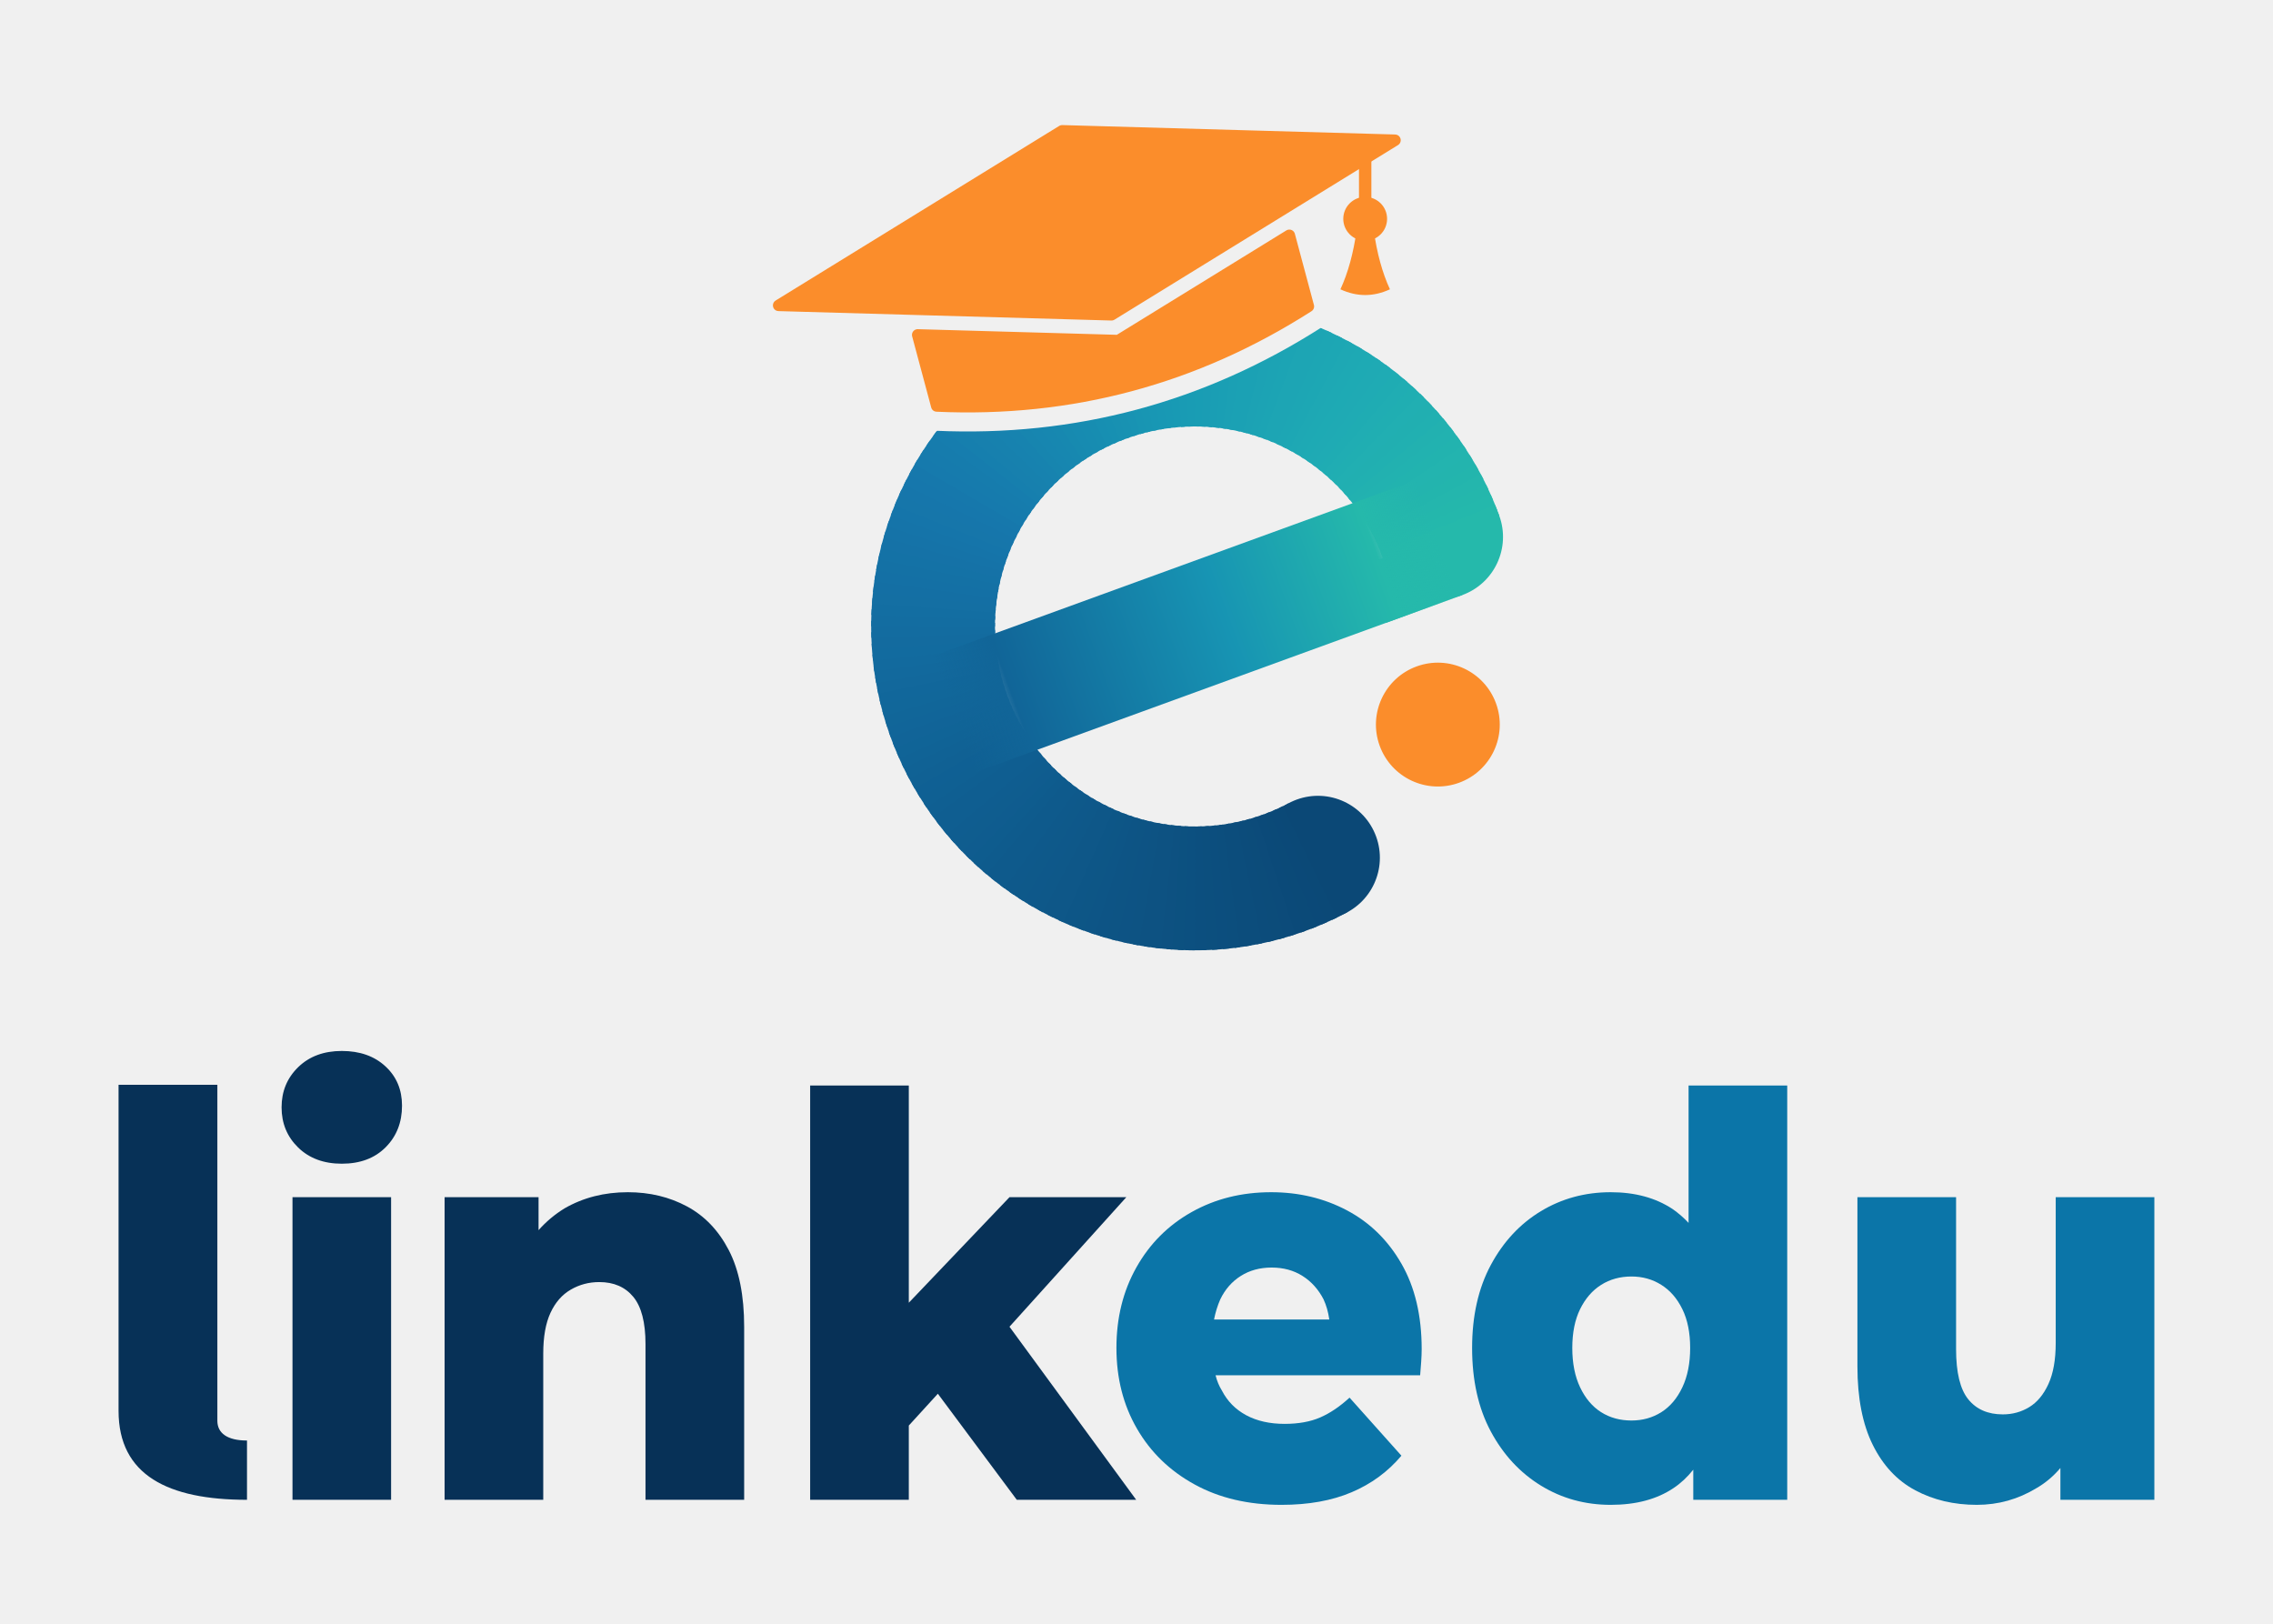
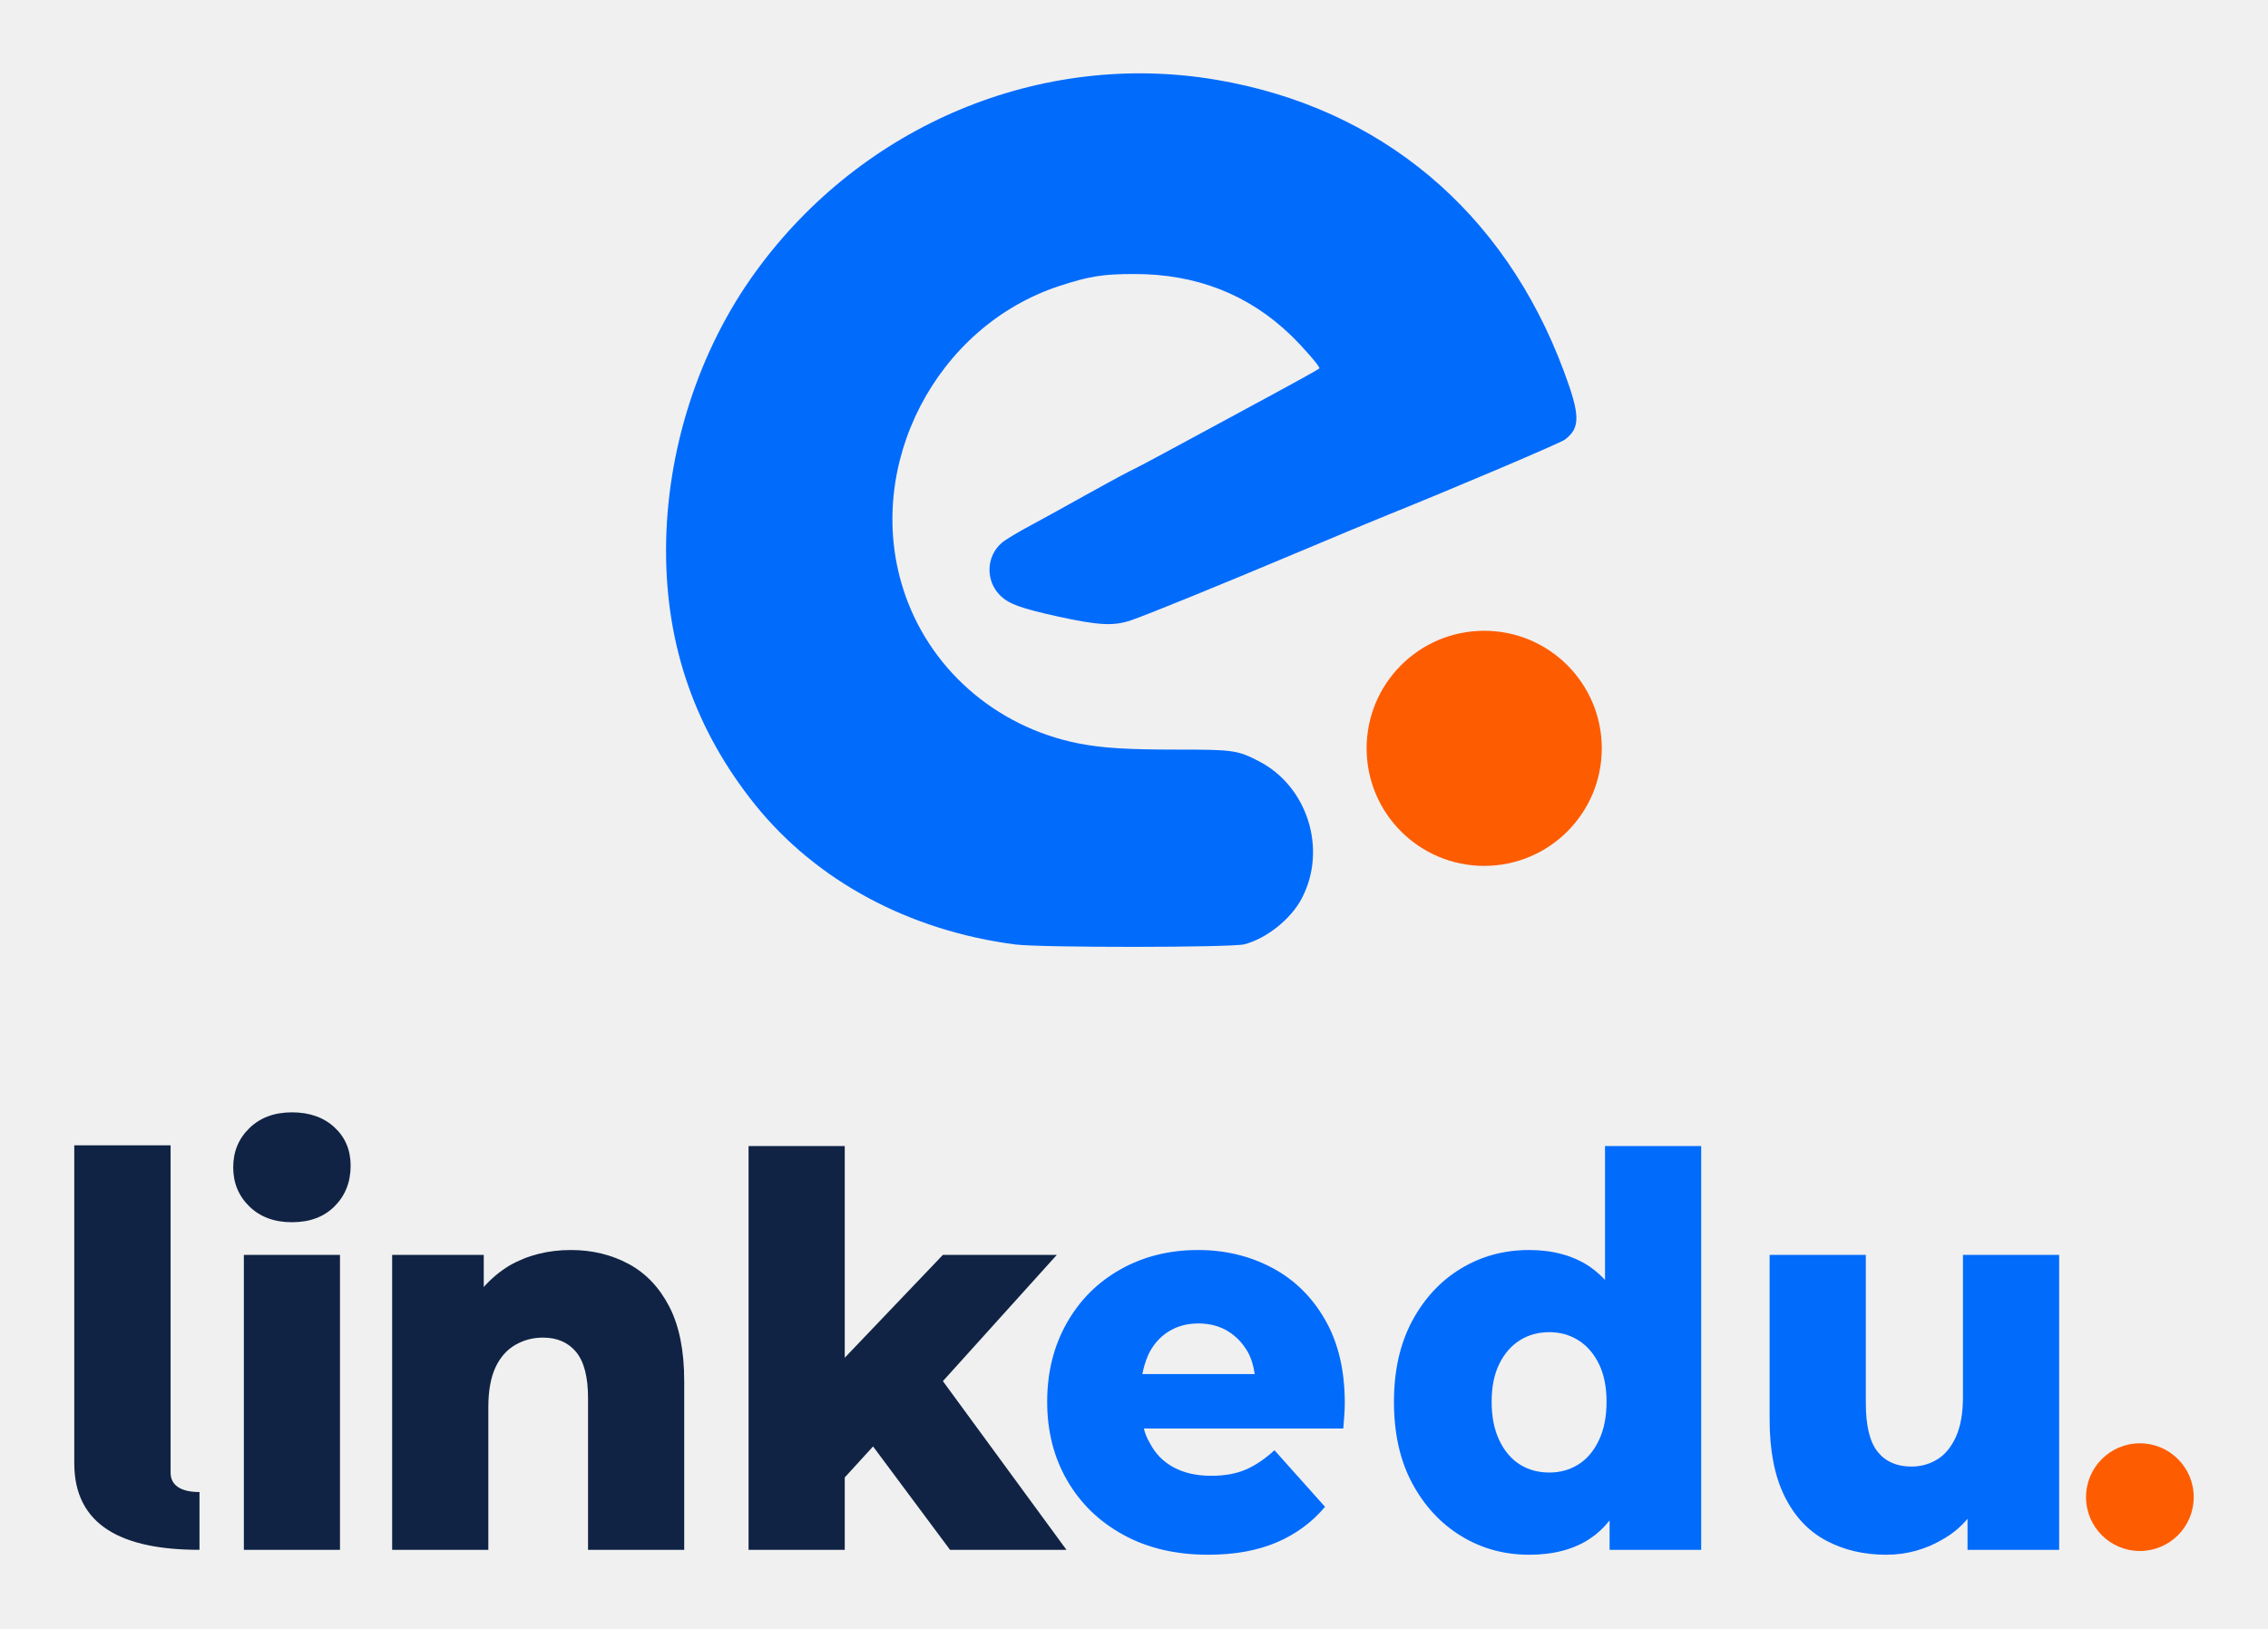
- <svg xmlns="http://www.w3.org/2000/svg" viewBox="4 2.425 460.125 328.7" role="img" aria-labelledby="t">
-   <defs>
-     <linearGradient id="gb" gradientUnits="userSpaceOnUse" x1="-275" y1="0" x2="275" y2="0">
-       <stop offset="0.9%" stop-color="#116598" stop-opacity="0" />
-       <stop offset="12.7%" stop-color="#116598" stop-opacity="1" />
-       <stop offset="55.5%" stop-color="#1794b3" stop-opacity="1" />
-       <stop offset="87.3%" stop-color="#25b9ab" stop-opacity="1" />
-       <stop offset="99.1%" stop-color="#25b9ab" stop-opacity="0" />
-     </linearGradient>
-     <mask id="m" maskUnits="userSpaceOnUse" x="-700" y="-700" width="1400" height="1400">
-       <rect x="-700" y="-700" width="1400" height="1400" fill="#fff" />
-       <g transform="rotate(-15) translate(0 -75) scale(0.8)">
-         <rect x="-242" y="-700" width="484" height="500" fill="#000" />
-         <path fill="#000" stroke="#000" stroke-width="52" stroke-linejoin="round" d="M -202 -277.3 L 0 -217 L 202 -277.3 L 202 -200 Q 0 -136 -202 -200 Z" />
-       </g>
-     </mask>
-   </defs>
-   <g transform="translate(116.965 -9.103) scale(0.241)">
-     <g transform="translate(535 574)">
-       <g mask="url(#m)">
-         <g transform="scale(.8) rotate(-20)">
-           <g fill="none" stroke-width="130">
-             <rect x="190" y="0" width="85" height="65" fill="#25b9ab" stroke="none" />
-             <circle cx="275" cy="0" r="65" fill="#25b9ab" stroke="none" />
-             <circle cx="38.3" cy="272.3" r="65" fill="#0b4876" stroke="none" />
-             <path stroke="#0b4876" d="M 38.3 272.3 A 275 275 0 0 1 24 274" />
-             <path stroke="#0b4977" d="M 28.7 273.5 A 275 275 0 0 1 14.4 274.6" />
-             <path stroke="#0b4978" d="M 19.2 274.3 A 275 275 0 0 1 4.8 275" />
-             <path stroke="#0b4a78" d="M 9.6 274.8 A 275 275 0 0 1 -4.8 275" />
-             <path stroke="#0b4a79" d="M 0 275 A 275 275 0 0 1 -14.4 274.6" />
-             <path stroke="#0c4b7a" d="M -9.6 274.8 A 275 275 0 0 1 -24 274" />
-             <path stroke="#0c4c7a" d="M -19.2 274.3 A 275 275 0 0 1 -33.5 273" />
-             <path stroke="#0c4c7b" d="M -28.7 273.5 A 275 275 0 0 1 -43 271.6" />
-             <path stroke="#0c4d7c" d="M -38.3 272.3 A 275 275 0 0 1 -52.5 269.9" />
-             <path stroke="#0c4d7c" d="M -47.8 270.8 A 275 275 0 0 1 -61.9 268" />
-             <path stroke="#0c4e7d" d="M -57.2 269 A 275 275 0 0 1 -71.2 265.6" />
-             <path stroke="#0c4e7e" d="M -66.5 266.8 A 275 275 0 0 1 -80.4 263" />
-             <path stroke="#0c4f7e" d="M -75.8 264.3 A 275 275 0 0 1 -89.5 260" />
-             <path stroke="#0c4f7f" d="M -85 261.5 A 275 275 0 0 1 -98.6 256.7" />
-             <path stroke="#0c5080" d="M -94.1 258.4 A 275 275 0 0 1 -107.5 253.1" />
-             <path stroke="#0c5180" d="M -103 255 A 275 275 0 0 1 -116.2 249.2" />
-             <path stroke="#0d5181" d="M -111.9 251.2 A 275 275 0 0 1 -124.8 245" />
-             <path stroke="#0d5282" d="M -120.6 247.2 A 275 275 0 0 1 -133.3 240.5" />
-             <path stroke="#0d5282" d="M -129.1 242.8 A 275 275 0 0 1 -141.6 235.7" />
-             <path stroke="#0d5383" d="M -137.5 238.2 A 275 275 0 0 1 -149.8 230.6" />
-             <path stroke="#0d5384" d="M -145.7 233.2 A 275 275 0 0 1 -157.7 225.3" />
-             <path stroke="#0d5484" d="M -153.8 228 A 275 275 0 0 1 -165.5 219.6" />
-             <path stroke="#0d5485" d="M -161.6 222.5 A 275 275 0 0 1 -173.1 213.7" />
-             <path stroke="#0d5586" d="M -169.3 216.7 A 275 275 0 0 1 -180.4 207.5" />
-             <path stroke="#0d5686" d="M -176.8 210.7 A 275 275 0 0 1 -187.5 201.1" />
-             <path stroke="#0d5687" d="M -184 204.4 A 275 275 0 0 1 -194.5 194.5" />
-             <path stroke="#0e5788" d="M -191 197.8 A 275 275 0 0 1 -201.1 187.5" />
-             <path stroke="#0e5788" d="M -197.8 191 A 275 275 0 0 1 -207.5 180.4" />
-             <path stroke="#0e5889" d="M -204.4 184 A 275 275 0 0 1 -213.7 173.1" />
-             <path stroke="#0e588a" d="M -210.7 176.8 A 275 275 0 0 1 -219.6 165.5" />
-             <path stroke="#0e598a" d="M -216.7 169.3 A 275 275 0 0 1 -225.3 157.7" />
-             <path stroke="#0e598b" d="M -222.5 161.6 A 275 275 0 0 1 -230.6 149.8" />
-             <path stroke="#0e5a8c" d="M -228 153.8 A 275 275 0 0 1 -235.7 141.6" />
-             <path stroke="#0e5a8c" d="M -233.2 145.7 A 275 275 0 0 1 -240.5 133.3" />
-             <path stroke="#0e5b8d" d="M -238.2 137.5 A 275 275 0 0 1 -245 124.8" />
-             <path stroke="#0e5c8e" d="M -242.8 129.1 A 275 275 0 0 1 -249.2 116.2" />
-             <path stroke="#0f5c8f" d="M -247.2 120.6 A 275 275 0 0 1 -253.1 107.5" />
-             <path stroke="#0f5d8f" d="M -251.2 111.9 A 275 275 0 0 1 -256.7 98.6" />
-             <path stroke="#0f5d90" d="M -255 103 A 275 275 0 0 1 -260 89.5" />
-             <path stroke="#0f5e91" d="M -258.4 94.1 A 275 275 0 0 1 -263 80.4" />
-             <path stroke="#0f5e91" d="M -261.5 85 A 275 275 0 0 1 -265.6 71.2" />
-             <path stroke="#0f5f92" d="M -264.3 75.8 A 275 275 0 0 1 -268 61.9" />
-             <path stroke="#0f6093" d="M -266.8 66.5 A 275 275 0 0 1 -269.9 52.5" />
-             <path stroke="#0f6094" d="M -269 57.2 A 275 275 0 0 1 -271.6 43" />
-             <path stroke="#106194" d="M -270.8 47.8 A 275 275 0 0 1 -273 33.5" />
-             <path stroke="#106295" d="M -272.3 38.3 A 275 275 0 0 1 -274 24" />
-             <path stroke="#106396" d="M -273.5 28.7 A 275 275 0 0 1 -274.6 14.4" />
-             <path stroke="#106497" d="M -274.3 19.2 A 275 275 0 0 1 -275 4.8" />
-             <path stroke="#116498" d="M -274.8 9.6 A 275 275 0 0 1 -275 -4.8" />
-             <path stroke="#116599" d="M -275 0 A 275 275 0 0 1 -274.6 -14.4" />
-             <path stroke="#116699" d="M -274.8 -9.6 A 275 275 0 0 1 -274 -24" />
-             <path stroke="#11679a" d="M -274.3 -19.2 A 275 275 0 0 1 -273 -33.5" />
-             <path stroke="#11679b" d="M -273.5 -28.7 A 275 275 0 0 1 -271.6 -43" />
-             <path stroke="#12689c" d="M -272.3 -38.3 A 275 275 0 0 1 -269.9 -52.5" />
-             <path stroke="#12699d" d="M -270.8 -47.8 A 275 275 0 0 1 -268 -61.9" />
-             <path stroke="#126a9e" d="M -269 -57.2 A 275 275 0 0 1 -265.6 -71.2" />
-             <path stroke="#126b9f" d="M -266.8 -66.5 A 275 275 0 0 1 -263 -80.4" />
-             <path stroke="#136b9f" d="M -264.3 -75.8 A 275 275 0 0 1 -260 -89.5" />
-             <path stroke="#136ca0" d="M -261.5 -85 A 275 275 0 0 1 -256.7 -98.6" />
-             <path stroke="#136da1" d="M -258.4 -94.1 A 275 275 0 0 1 -253.1 -107.5" />
-             <path stroke="#136ea2" d="M -255 -103 A 275 275 0 0 1 -249.2 -116.2" />
-             <path stroke="#146fa3" d="M -251.2 -111.9 A 275 275 0 0 1 -245 -124.8" />
-             <path stroke="#146fa4" d="M -247.2 -120.6 A 275 275 0 0 1 -240.5 -133.3" />
-             <path stroke="#1470a5" d="M -242.8 -129.1 A 275 275 0 0 1 -235.7 -141.6" />
-             <path stroke="#1471a5" d="M -238.2 -137.5 A 275 275 0 0 1 -230.6 -149.8" />
-             <path stroke="#1472a6" d="M -233.2 -145.7 A 275 275 0 0 1 -225.3 -157.7" />
-             <path stroke="#1572a7" d="M -228 -153.8 A 275 275 0 0 1 -219.6 -165.5" />
-             <path stroke="#1573a8" d="M -222.5 -161.6 A 275 275 0 0 1 -213.7 -173.1" />
-             <path stroke="#1574a9" d="M -216.7 -169.3 A 275 275 0 0 1 -207.5 -180.4" />
-             <path stroke="#1575aa" d="M -210.7 -176.8 A 275 275 0 0 1 -201.1 -187.5" />
-             <path stroke="#1676aa" d="M -204.4 -184 A 275 275 0 0 1 -194.5 -194.5" />
-             <path stroke="#1676ab" d="M -197.8 -191 A 275 275 0 0 1 -187.5 -201.1" />
-             <path stroke="#1677ac" d="M -191 -197.8 A 275 275 0 0 1 -180.4 -207.5" />
-             <path stroke="#1678ac" d="M -184 -204.4 A 275 275 0 0 1 -173.1 -213.7" />
-             <path stroke="#167aad" d="M -176.8 -210.7 A 275 275 0 0 1 -165.5 -219.6" />
-             <path stroke="#167bad" d="M -169.3 -216.7 A 275 275 0 0 1 -157.7 -225.3" />
-             <path stroke="#167cad" d="M -161.6 -222.5 A 275 275 0 0 1 -149.8 -230.6" />
-             <path stroke="#167dae" d="M -153.8 -228 A 275 275 0 0 1 -141.6 -235.7" />
-             <path stroke="#167fae" d="M -145.7 -233.2 A 275 275 0 0 1 -133.3 -240.5" />
-             <path stroke="#1780ae" d="M -137.5 -238.2 A 275 275 0 0 1 -124.8 -245" />
-             <path stroke="#1781ae" d="M -129.1 -242.8 A 275 275 0 0 1 -116.2 -249.2" />
-             <path stroke="#1782af" d="M -120.6 -247.2 A 275 275 0 0 1 -107.5 -253.1" />
-             <path stroke="#1783af" d="M -111.9 -251.2 A 275 275 0 0 1 -98.6 -256.7" />
-             <path stroke="#1785af" d="M -103 -255 A 275 275 0 0 1 -89.5 -260" />
-             <path stroke="#1786b0" d="M -94.1 -258.4 A 275 275 0 0 1 -80.4 -263" />
-             <path stroke="#1787b0" d="M -85 -261.5 A 275 275 0 0 1 -71.2 -265.6" />
-             <path stroke="#1788b0" d="M -75.8 -264.3 A 275 275 0 0 1 -61.9 -268" />
-             <path stroke="#178ab0" d="M -66.5 -266.8 A 275 275 0 0 1 -52.5 -269.9" />
-             <path stroke="#178bb1" d="M -57.2 -269 A 275 275 0 0 1 -43 -271.6" />
-             <path stroke="#178cb1" d="M -47.8 -270.8 A 275 275 0 0 1 -33.5 -273" />
-             <path stroke="#178db1" d="M -38.3 -272.3 A 275 275 0 0 1 -24 -274" />
-             <path stroke="#178fb2" d="M -28.7 -273.5 A 275 275 0 0 1 -14.4 -274.6" />
-             <path stroke="#1790b2" d="M -19.2 -274.3 A 275 275 0 0 1 -4.8 -275" />
-             <path stroke="#1891b2" d="M -9.6 -274.8 A 275 275 0 0 1 4.8 -275" />
-             <path stroke="#1892b2" d="M 0 -275 A 275 275 0 0 1 14.4 -274.6" />
-             <path stroke="#1893b3" d="M 9.6 -274.8 A 275 275 0 0 1 24 -274" />
-             <path stroke="#1895b3" d="M 19.2 -274.3 A 275 275 0 0 1 33.5 -273" />
-             <path stroke="#1896b3" d="M 28.7 -273.5 A 275 275 0 0 1 43 -271.6" />
-             <path stroke="#1897b4" d="M 38.3 -272.3 A 275 275 0 0 1 52.5 -269.9" />
-             <path stroke="#1898b4" d="M 47.8 -270.8 A 275 275 0 0 1 61.9 -268" />
-             <path stroke="#1899b4" d="M 57.2 -269 A 275 275 0 0 1 71.2 -265.6" />
-             <path stroke="#189ab4" d="M 66.5 -266.8 A 275 275 0 0 1 80.4 -263" />
-             <path stroke="#199bb4" d="M 75.8 -264.3 A 275 275 0 0 1 89.5 -260" />
-             <path stroke="#199cb4" d="M 85 -261.5 A 275 275 0 0 1 98.6 -256.7" />
-             <path stroke="#199db4" d="M 94.1 -258.4 A 275 275 0 0 1 107.5 -253.1" />
-             <path stroke="#1a9db4" d="M 103 -255 A 275 275 0 0 1 116.2 -249.2" />
-             <path stroke="#1a9eb4" d="M 111.9 -251.2 A 275 275 0 0 1 124.8 -245" />
-             <path stroke="#1a9fb4" d="M 120.6 -247.2 A 275 275 0 0 1 133.3 -240.5" />
-             <path stroke="#1ba0b4" d="M 129.1 -242.8 A 275 275 0 0 1 141.6 -235.7" />
-             <path stroke="#1ba1b4" d="M 137.5 -238.2 A 275 275 0 0 1 149.8 -230.6" />
-             <path stroke="#1ba1b4" d="M 145.7 -233.2 A 275 275 0 0 1 157.7 -225.3" />
-             <path stroke="#1ca2b4" d="M 153.8 -228 A 275 275 0 0 1 165.5 -219.6" />
-             <path stroke="#1ca3b4" d="M 161.6 -222.5 A 275 275 0 0 1 173.1 -213.7" />
-             <path stroke="#1ca4b4" d="M 169.3 -216.7 A 275 275 0 0 1 180.4 -207.5" />
-             <path stroke="#1da5b4" d="M 176.8 -210.7 A 275 275 0 0 1 187.5 -201.1" />
-             <path stroke="#1da5b4" d="M 184 -204.4 A 275 275 0 0 1 194.5 -194.5" />
-             <path stroke="#1da6b4" d="M 191 -197.8 A 275 275 0 0 1 201.1 -187.5" />
-             <path stroke="#1da7b4" d="M 197.8 -191 A 275 275 0 0 1 207.5 -180.4" />
-             <path stroke="#1ea8b4" d="M 204.4 -184 A 275 275 0 0 1 213.7 -173.1" />
-             <path stroke="#1ea9b4" d="M 210.7 -176.8 A 275 275 0 0 1 219.6 -165.5" />
-             <path stroke="#1eaab4" d="M 216.7 -169.3 A 275 275 0 0 1 225.3 -157.7" />
-             <path stroke="#1faab4" d="M 222.5 -161.6 A 275 275 0 0 1 230.6 -149.8" />
-             <path stroke="#1fabb4" d="M 228 -153.8 A 275 275 0 0 1 235.7 -141.6" />
-             <path stroke="#1facb3" d="M 233.2 -145.7 A 275 275 0 0 1 240.5 -133.3" />
-             <path stroke="#20adb3" d="M 238.2 -137.5 A 275 275 0 0 1 245 -124.8" />
-             <path stroke="#20aeb2" d="M 242.8 -129.1 A 275 275 0 0 1 249.2 -116.2" />
-             <path stroke="#21afb2" d="M 247.2 -120.6 A 275 275 0 0 1 253.1 -107.5" />
-             <path stroke="#21afb1" d="M 251.2 -111.9 A 275 275 0 0 1 256.7 -98.6" />
-             <path stroke="#21b0b1" d="M 255 -103 A 275 275 0 0 1 260 -89.5" />
-             <path stroke="#22b1b0" d="M 258.4 -94.1 A 275 275 0 0 1 263 -80.4" />
-             <path stroke="#22b2b0" d="M 261.5 -85 A 275 275 0 0 1 265.6 -71.2" />
-             <path stroke="#22b3af" d="M 264.3 -75.8 A 275 275 0 0 1 268 -61.9" />
-             <path stroke="#23b4af" d="M 266.8 -66.5 A 275 275 0 0 1 269.9 -52.5" />
-             <path stroke="#23b4ae" d="M 269 -57.2 A 275 275 0 0 1 271.6 -43" />
-             <path stroke="#23b5ad" d="M 270.8 -47.8 A 275 275 0 0 1 273 -33.5" />
-             <path stroke="#24b6ad" d="M 272.3 -38.3 A 275 275 0 0 1 274 -24" />
-             <path stroke="#24b7ac" d="M 273.5 -28.7 A 275 275 0 0 1 274.6 -14.4" />
-             <path stroke="#24b8ac" d="M 274.3 -19.2 A 275 275 0 0 1 275 -4.8" />
-             <path stroke="#25b9ab" d="M 274.8 -9.6 A 275 275 0 0 1 275 0" />
-             <path stroke="url(#gb)" d="M -275 0 L 275 0" />
-           </g>
-           <circle cx="204.4" cy="184" r="65" fill="#fb8d2b" />
-         </g>
-       </g>
-       <g transform="rotate(-15) translate(0 -75) scale(0.8)">
-         <path fill="#fb8d2b" stroke="#fb8d2b" stroke-width="12" stroke-linejoin="round" d="M -335 -345 L 0 -445 L 335 -345 L 0 -245 Z" />
-         <path fill="#fb8d2b" stroke="#fb8d2b" stroke-width="12" stroke-linejoin="round" d="M -202 -277.3 L 0 -217 L 202 -277.3 L 202 -200 Q 0 -136 -202 -200 Z" />
-         <g transform="rotate(15 301.5 -341)">
-           <path fill="none" stroke="#fb8d2b" stroke-width="13" stroke-linecap="round" d="M 301.5 -341 V -271" />
-           <circle cx="301.5" cy="-271" r="23" fill="#fb8d2b" />
-           <path fill="#fb8d2b" d="M 292.5 -259 L 310.5 -259 Q 315.5 -223 327.5 -197 Q 301.5 -185 275.5 -197 Q 287.5 -223 292.5 -259 Z" />
-         </g>
-       </g>
+ <svg xmlns="http://www.w3.org/2000/svg" viewBox="0 0 1221.5 877.5" role="img" aria-labelledby="t">
+   <g transform="translate(-957.00 -592.00)">
+     <g transform="translate(1315.72 632.00) scale(0.85) translate(-262 -632)">
+       <path fill="#016bfc" fill-rule="evenodd" d="M483.3,1183.5C416.1,1174.8 357.3,1143.2 318.5,1095.0C280.7,1047.9 262.0,994.6 262.0,934.0C262.0,870.9 282.5,807.0 318.9,757.0C386.5,663.9 499.7,616.7 610.6,635.5C714.7,653.1 793.1,718.8 830.8,820.0C841.3,848.1 841.4,856.0 831.6,863.5C828.7,865.7 762.2,894.0 717.5,912.0C710.9,914.6 686.6,924.8 663.5,934.5C612.7,955.9 566.0,974.9 556.5,978.1C545.5,981.8 536.1,981.3 510.0,975.6C487.1,970.5 479.5,967.8 474.1,962.7C464.3,953.4 464.6,937.6 474.8,928.9C477.0,927.0 485.5,921.9 493.6,917.6C501.8,913.2 517.0,904.8 527.5,898.9C538.0,893.1 550.5,886.2 555.5,883.7C560.5,881.3 572.1,875.1 581.5,870.0C590.9,864.9 609.8,854.7 623.5,847.3C665.5,824.6 676.0,818.8 676.0,818.3C676.0,816.8 666.0,805.3 657.9,797.4C631.0,771.5 597.9,758.5 558.5,758.6C538.9,758.6 530.1,760.0 511.5,766.1C433.1,791.6 387.4,879.8 412.2,958.0C428.0,1008.0 470.3,1045.4 522.9,1056.0C538.2,1059.0 553.3,1060.0 586.4,1060.0C621.3,1060.0 624.1,1060.4 637.5,1067.3C668.5,1083.2 681.1,1123.3 664.8,1154.3C658.0,1167.4 642.4,1179.8 628.4,1183.4C620.1,1185.5 499.7,1185.6 483.3,1183.5Z" />
+       <circle cx="780.4" cy="1059.2" r="74.5" fill="#fe5c01" />
    </g>
+     <g transform="translate(924.369 633.108) scale(2.594)">
+       <path fill="#102344" d="M28,222 H48 V290 C48,292.5 50,294 54,294 V306 C38,306 28,301 28,288 Z" />
+       <path fill="#102344" d="M83.17,306L63.21,306L63.21,244.75L83.17,244.75L83.17,306M73.19,237.97L73.19,237.97Q67.73,237.97 64.36,234.7Q61,231.42 61,226.56L61,226.56Q61,221.7 64.36,218.43Q67.73,215.15 73.19,215.15L73.19,215.15Q78.66,215.15 82.02,218.26Q85.38,221.36 85.38,226.22L85.38,226.22Q85.38,231.31 82.07,234.64Q78.76,237.97 73.19,237.97" />
+       <path fill="#102344" d="M113.97,306L94,306L94,244.75L113.02,244.75L113.02,251.42Q115.33,248.82 118.28,247.01L118.28,247.01Q123.95,243.74 131.1,243.74L131.1,243.74Q137.72,243.74 143.08,246.62Q148.44,249.5 151.54,255.49Q154.64,261.48 154.64,270.97L154.64,270.97L154.64,306L134.67,306L134.67,274.47Q134.67,267.92 132.2,264.92Q129.73,261.93 125.32,261.93L125.32,261.93Q122.16,261.93 119.54,263.46Q116.91,264.98 115.44,268.14Q113.97,271.31 113.97,276.39L113.97,276.39L113.97,306" />
+       <path fill="#102344" d="M187.97,306L168,306L168,222.15L187.97,222.15L187.97,266.11L208.35,244.75L232,244.75L208.35,270.97L234,306L209.83,306L193.85,284.53L187.97,290.97L187.97,306" />
+       <path fill="#016bfc" d="M263.42,307.02L263.42,307.02Q253.33,307.02 245.82,302.89Q238.3,298.77 234.15,291.59Q230,284.42 230,275.26Q230,266.11 234.05,258.94Q238.09,251.76 245.24,247.75Q252.38,243.74 261.32,243.74L261.32,243.74Q269.72,243.74 276.66,247.41Q283.6,251.08 287.69,258.2Q291.79,265.32 291.79,275.49L291.79,275.49Q291.79,276.62 291.69,278.09Q291.58,279.56 291.48,280.8L291.48,280.8L250.07,280.8Q250.49,282.5 251.33,283.85L251.33,283.85Q253.01,287.13 256.27,288.88Q259.53,290.63 264.05,290.63L264.05,290.63Q268.25,290.63 271.25,289.33Q274.24,288.03 277.19,285.32L277.19,285.32L287.69,297.07Q283.6,301.93 277.61,304.47Q271.62,307.02 263.42,307.02M249.76,269.5L249.76,269.5L273.09,269.5Q272.77,267.24 271.93,265.43L271.93,265.43Q270.35,262.38 267.67,260.69Q264.99,258.99 261.42,258.99Q257.85,258.99 255.17,260.69Q252.49,262.38 251.02,265.43L251.02,265.43Q250.18,267.35 249.76,269.5" />
+       <path fill="#016bfc" d="M330.06,307.02L330.06,307.02Q322.28,307.02 315.92,303.12Q309.57,299.22 305.78,292.16Q302,285.1 302,275.26L302,275.26Q302,265.55 305.78,258.48Q309.57,251.42 315.92,247.58Q322.28,243.74 330.06,243.74L330.06,243.74Q337.42,243.74 342.56,247.13L342.56,247.13Q344.35,248.37 345.82,249.95L345.82,249.95L345.82,222.15L365.79,222.15L365.79,306L346.77,306L346.77,299.9Q344.98,302.16 342.77,303.63L342.77,303.63Q337.73,307.02 330.06,307.02M334.26,289.95L334.26,289.95Q337.63,289.95 340.31,288.26Q342.99,286.56 344.56,283.23Q346.14,279.9 346.14,275.26Q346.14,270.63 344.56,267.41Q342.99,264.19 340.31,262.5Q337.63,260.8 334.26,260.8L334.26,260.8Q330.79,260.8 328.11,262.5Q325.44,264.19 323.86,267.41Q322.28,270.63 322.28,275.26Q322.28,279.9 323.86,283.23Q325.44,286.56 328.11,288.26Q330.79,289.95 334.26,289.95" />
+       <path fill="#016bfc" d="M404.17,307.02L404.17,307.02Q397.23,307.02 391.72,304.08Q386.2,301.14 383.1,294.87Q380,288.6 380,278.99L380,278.99L380,244.75L399.97,244.75L399.97,275.49Q399.97,282.61 402.44,285.66Q404.91,288.71 409.43,288.71L409.43,288.71Q412.37,288.71 414.78,287.24Q417.2,285.77 418.67,282.55Q420.14,279.33 420.14,274.25L420.14,274.25L420.14,244.75L440.11,244.75L440.11,306L421.09,306L421.09,299.56Q418.99,302.05 416.26,303.63L416.26,303.63Q410.69,307.02 404.17,307.02" />
+     </g>
+     <circle cx="2109.5" cy="1398.5" r="29" fill="#fe5c01" />
  </g>
-   <path fill="#073157" d="M28,222 H48 V290 C48,292.5 50,294 54,294 V306 C38,306 28,301 28,288 Z" />
-   <path fill="#073157" d="M83.17,306L63.21,306L63.21,244.75L83.17,244.75L83.17,306M73.19,237.97L73.19,237.97Q67.73,237.97 64.36,234.7Q61,231.42 61,226.56L61,226.56Q61,221.7 64.36,218.43Q67.73,215.15 73.19,215.15L73.19,215.15Q78.66,215.15 82.02,218.26Q85.38,221.36 85.38,226.22L85.38,226.22Q85.38,231.31 82.07,234.64Q78.76,237.97 73.19,237.97" />
-   <path fill="#073157" d="M113.97,306L94,306L94,244.75L113.02,244.75L113.02,251.42Q115.33,248.82 118.28,247.01L118.28,247.01Q123.95,243.74 131.1,243.74L131.1,243.74Q137.72,243.74 143.08,246.62Q148.44,249.5 151.54,255.49Q154.64,261.48 154.64,270.97L154.64,270.97L154.64,306L134.67,306L134.67,274.47Q134.67,267.92 132.2,264.92Q129.73,261.93 125.32,261.93L125.32,261.93Q122.16,261.93 119.54,263.46Q116.91,264.98 115.44,268.14Q113.97,271.31 113.97,276.39L113.97,276.39L113.97,306" />
-   <path fill="#073157" d="M187.97,306L168,306L168,222.15L187.97,222.15L187.97,266.11L208.35,244.75L232,244.75L208.35,270.97L234,306L209.83,306L193.85,284.53L187.97,290.97L187.97,306" />
-   <path fill="#0b75a8" d="M263.42,307.02L263.42,307.02Q253.33,307.02 245.82,302.89Q238.3,298.77 234.15,291.59Q230,284.42 230,275.26Q230,266.11 234.05,258.94Q238.09,251.76 245.24,247.75Q252.38,243.74 261.32,243.74L261.32,243.74Q269.72,243.74 276.66,247.41Q283.6,251.08 287.69,258.2Q291.79,265.32 291.79,275.49L291.79,275.49Q291.79,276.62 291.69,278.09Q291.58,279.56 291.48,280.8L291.48,280.8L250.07,280.8Q250.49,282.5 251.33,283.85L251.33,283.85Q253.01,287.13 256.27,288.88Q259.53,290.63 264.05,290.63L264.05,290.63Q268.25,290.63 271.25,289.33Q274.24,288.03 277.19,285.32L277.19,285.32L287.69,297.07Q283.6,301.93 277.61,304.47Q271.62,307.02 263.42,307.02M249.76,269.5L249.76,269.5L273.09,269.5Q272.77,267.24 271.93,265.43L271.93,265.43Q270.35,262.38 267.67,260.69Q264.99,258.99 261.42,258.99Q257.85,258.99 255.17,260.69Q252.49,262.38 251.02,265.43L251.02,265.43Q250.18,267.35 249.76,269.5" />
-   <path fill="#0b75a8" d="M330.06,307.02L330.06,307.02Q322.28,307.02 315.92,303.12Q309.57,299.22 305.78,292.16Q302,285.1 302,275.26L302,275.26Q302,265.55 305.78,258.48Q309.57,251.42 315.92,247.58Q322.28,243.74 330.06,243.74L330.06,243.74Q337.42,243.74 342.56,247.13L342.56,247.13Q344.35,248.37 345.82,249.95L345.82,249.95L345.82,222.15L365.79,222.15L365.79,306L346.77,306L346.77,299.9Q344.98,302.16 342.77,303.63L342.77,303.63Q337.73,307.02 330.06,307.02M334.26,289.95L334.26,289.95Q337.63,289.95 340.31,288.26Q342.99,286.56 344.56,283.23Q346.14,279.9 346.14,275.26Q346.14,270.63 344.56,267.41Q342.99,264.19 340.31,262.5Q337.63,260.8 334.26,260.8L334.26,260.8Q330.79,260.8 328.11,262.5Q325.44,264.19 323.86,267.41Q322.28,270.63 322.28,275.26Q322.28,279.9 323.86,283.23Q325.44,286.56 328.11,288.26Q330.79,289.95 334.26,289.95" />
-   <path fill="#0b75a8" d="M404.17,307.02L404.17,307.02Q397.23,307.02 391.72,304.08Q386.2,301.14 383.1,294.87Q380,288.6 380,278.99L380,278.99L380,244.75L399.97,244.75L399.97,275.49Q399.97,282.61 402.44,285.66Q404.91,288.71 409.43,288.71L409.43,288.71Q412.37,288.71 414.78,287.24Q417.2,285.77 418.67,282.55Q420.14,279.33 420.14,274.25L420.14,274.25L420.14,244.75L440.11,244.75L440.11,306L421.09,306L421.09,299.56Q418.99,302.05 416.26,303.63L416.26,303.63Q410.69,307.02 404.17,307.02" />
</svg>
